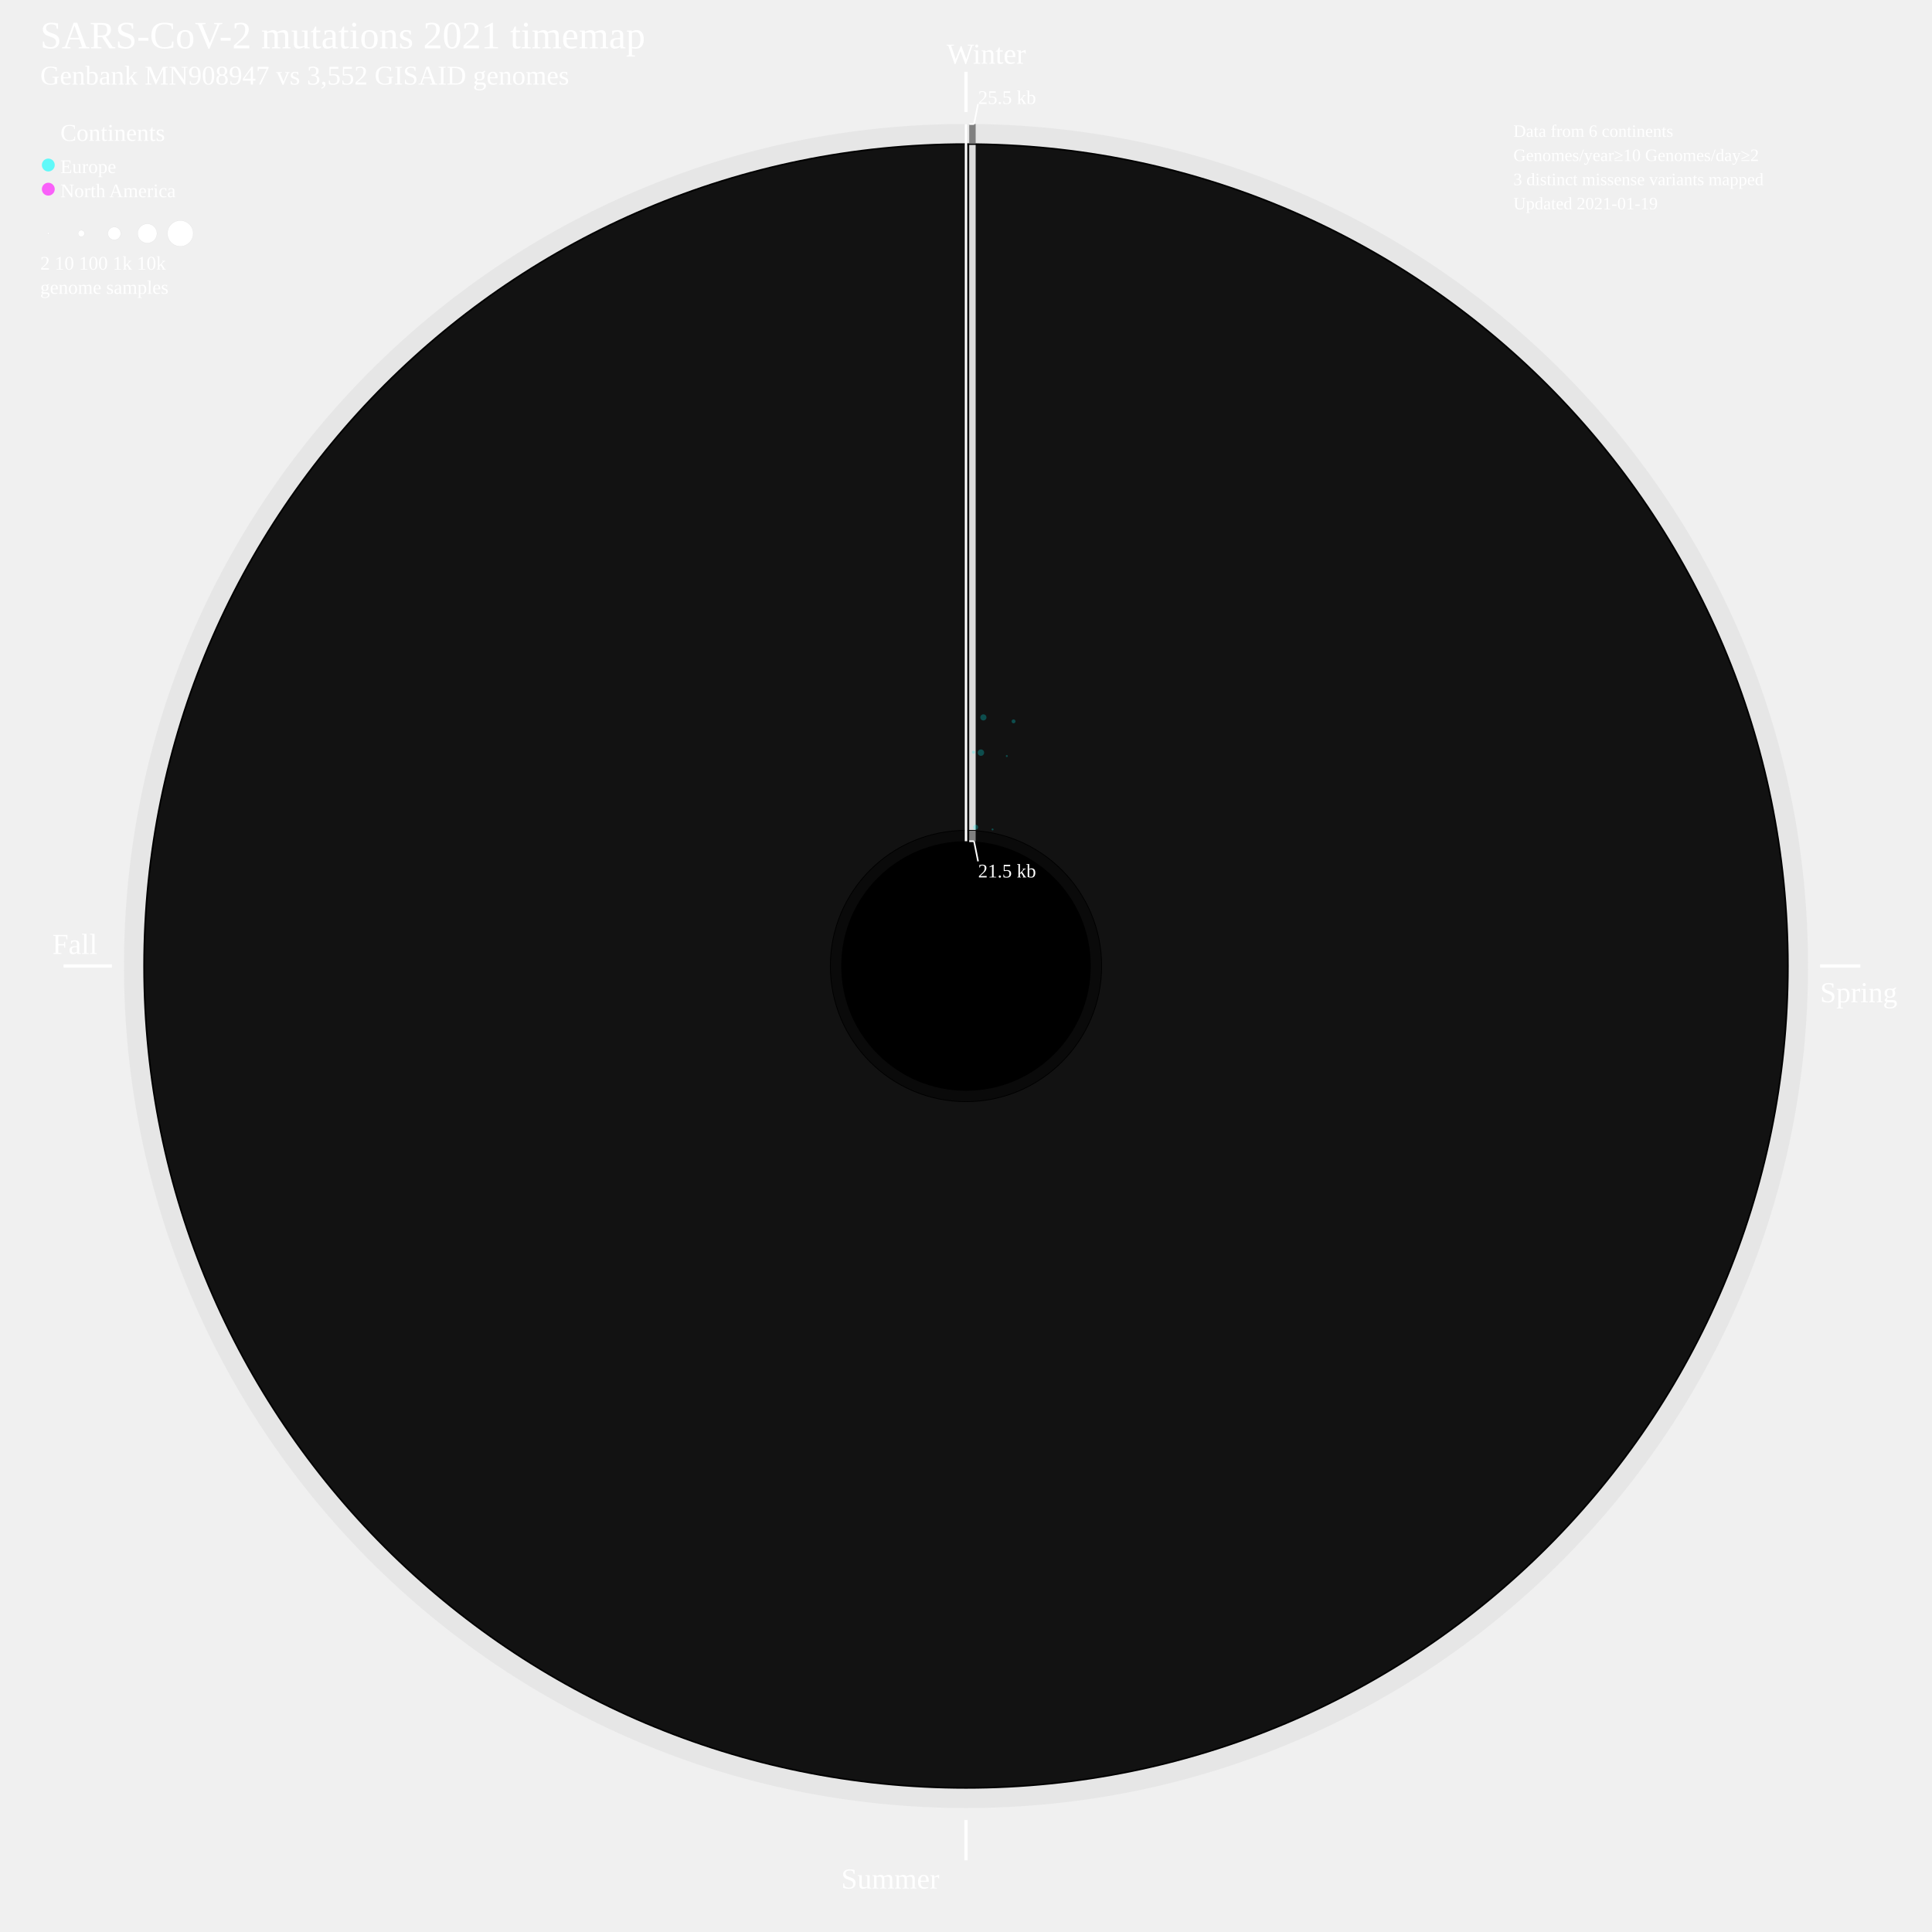
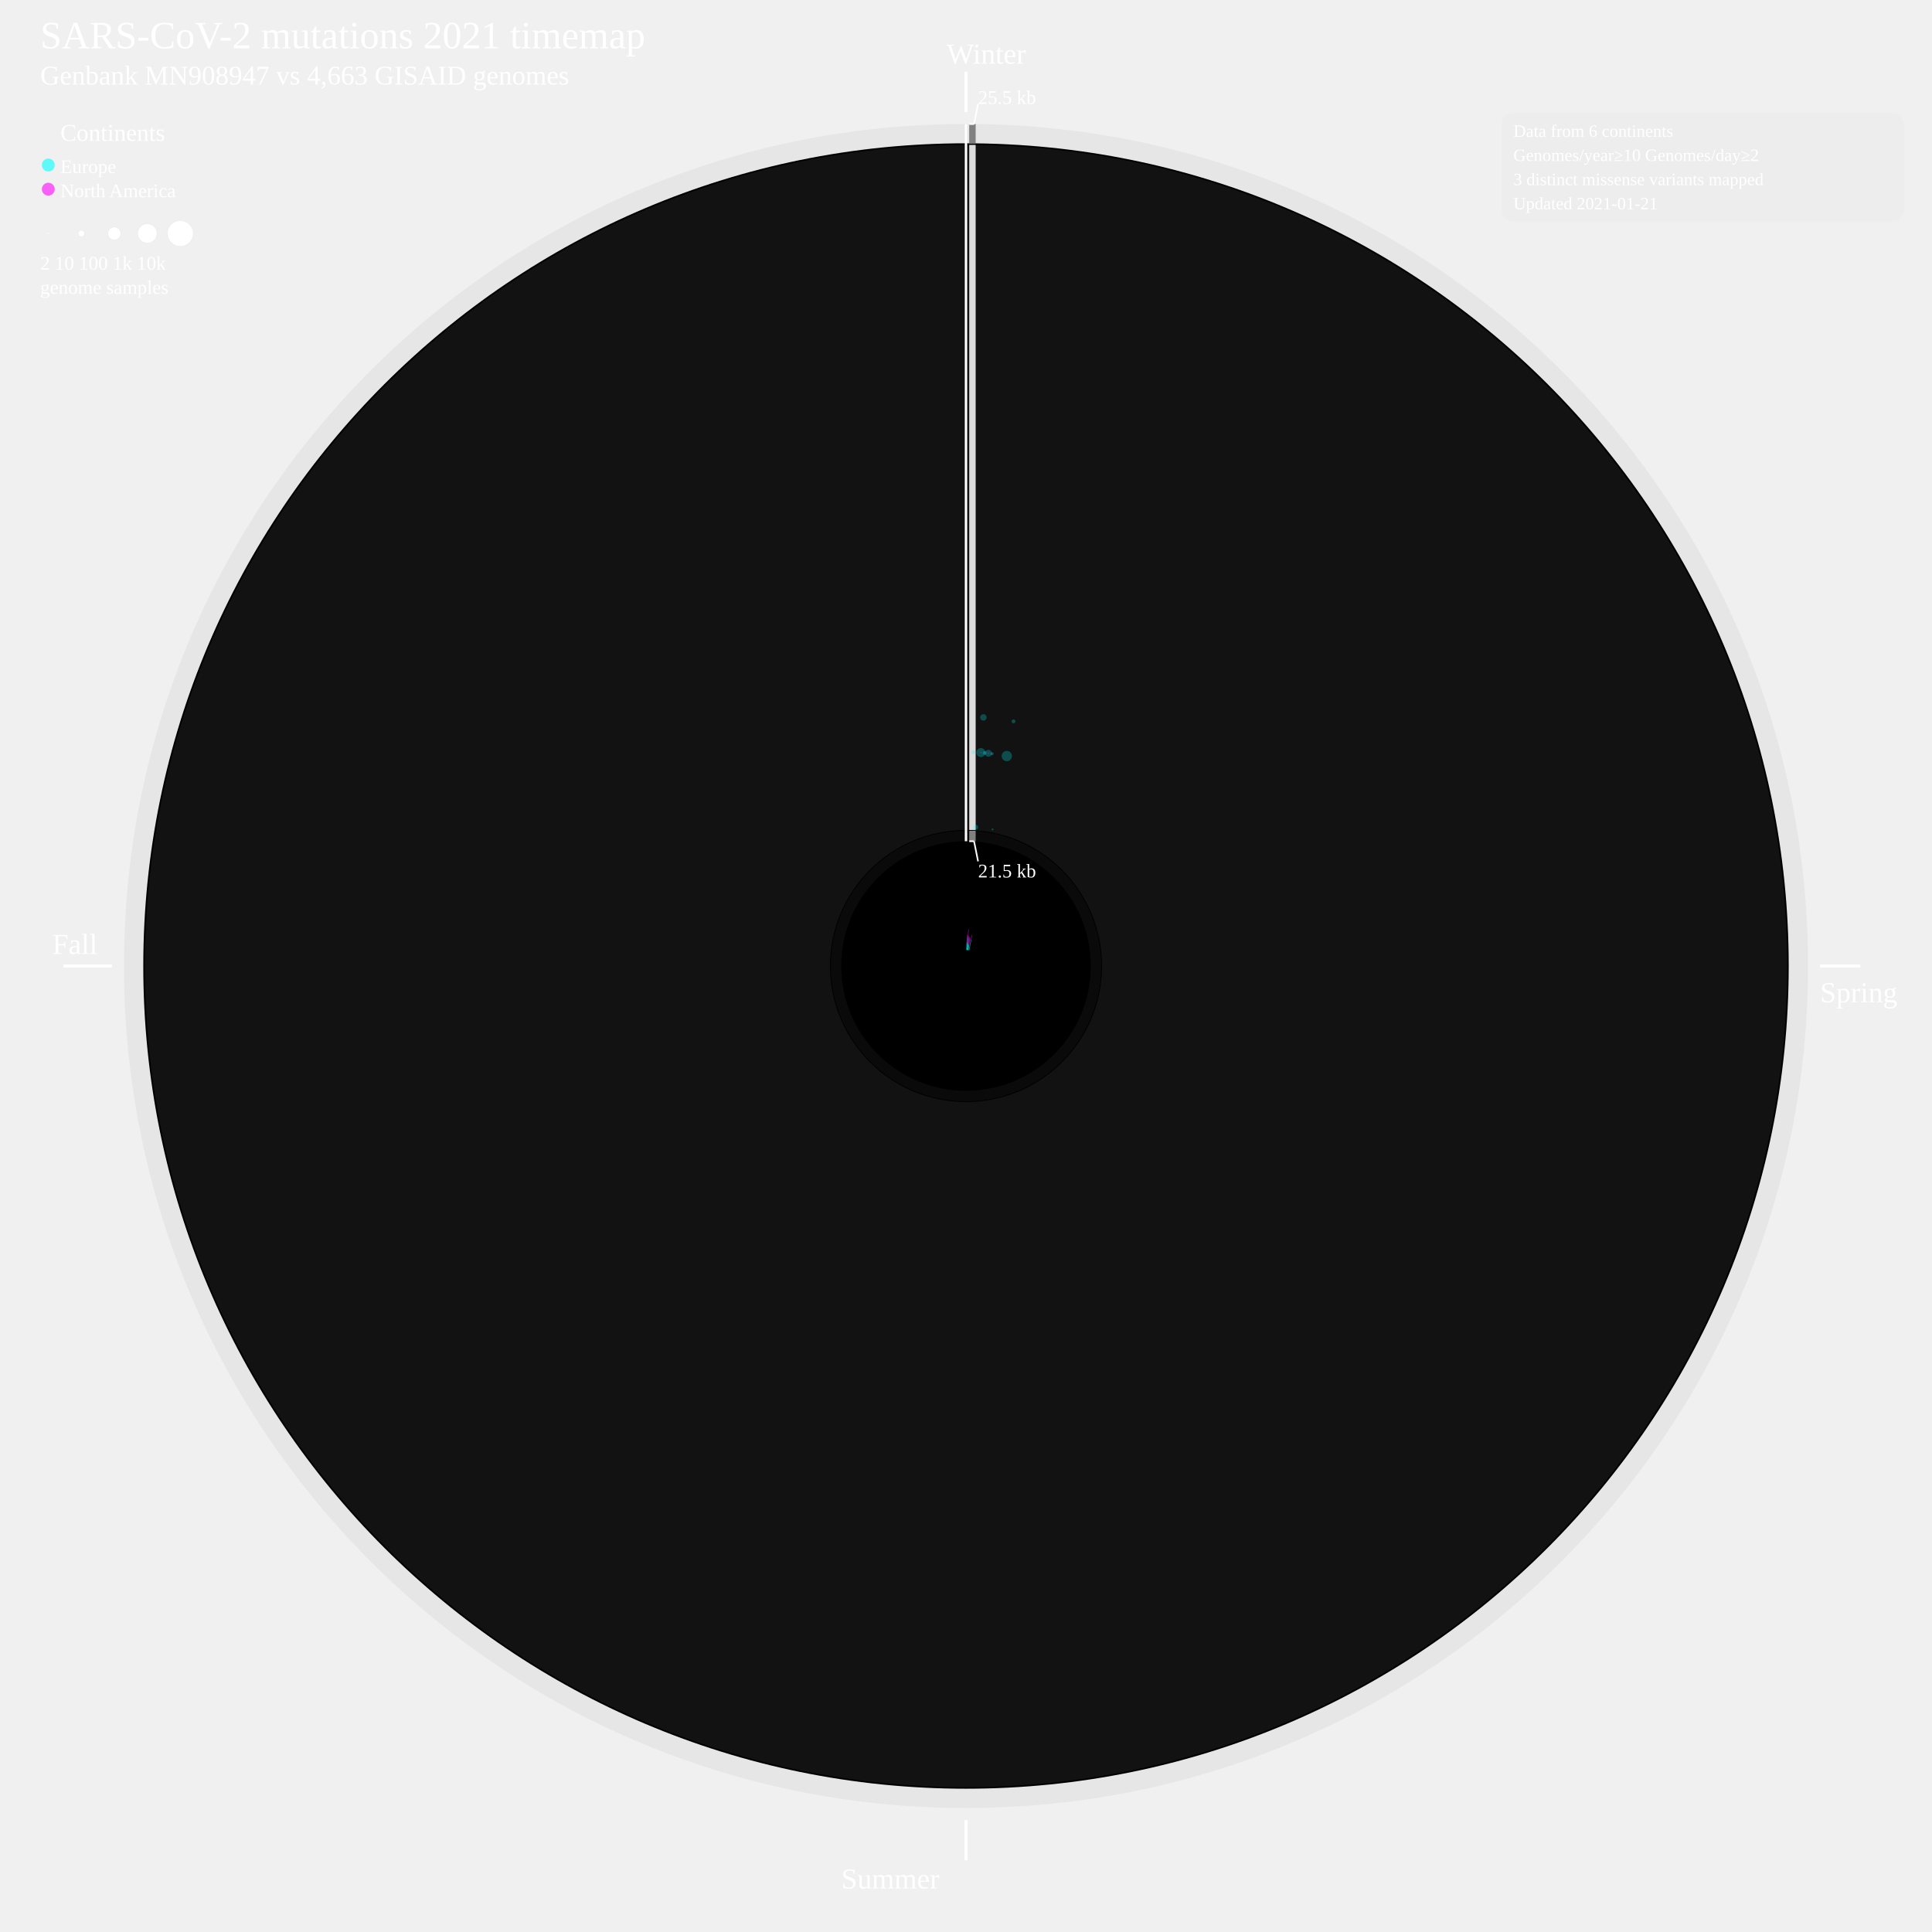
<svg xmlns="http://www.w3.org/2000/svg" width="2400" height="2400" style="background-color:black">
  <circle cx="1200" cy="1200" r="1046" style="fill:grey;stroke:black;stroke-width:0;fill-opacity:0.085;" />
  <circle cx="1200" cy="1200" r="1022" style="fill:black;stroke:black;stroke-width:0;fill-opacity:1;" />
  <circle cx="1200" cy="1200" r="1020" style="fill:gainsboro;stroke:black;stroke-width:0;fill-opacity:0.085;" />
  <circle cx="1200" cy="1200" r="169" style="fill:black;stroke:black;stroke-width:0;fill-opacity:1;" />
  <circle cx="1200" cy="1200" r="168" style="fill:grey;stroke:black;stroke-width:0;fill-opacity:0.085;" />
  <circle cx="1200" cy="1200" r="155" style="fill:black;stroke:black;stroke-width:0;fill-opacity:1;" />
  <text font-size="4.0em" x="50" y="60" fill="white">SARS-CoV-2 mutations 2021 timemap</text>
-   <text font-size="2.8em" x="50" y="105" fill="white">Genbank MN908947 vs 3,552 GISAID genomes</text>
+   <text font-size="2.8em" x="50" y="105" fill="white">Genbank MN908947 vs 4,663 GISAID genomes</text>
  <line x1="1200" y1="89.131" x2="1200" y2="139.131" style="stroke:white;stroke-width:4" />
  <text font-size="3.0em" x="1176" y="79.131" fill="white">Winter</text>
  <line x1="2261" y1="1200" x2="2311" y2="1200" style="stroke:white;stroke-width:4" />
  <text font-size="3.0em" x="2261" y="1245" fill="white">Spring</text>
  <line x1="1200" y1="2261" x2="1200" y2="2311" style="stroke:white;stroke-width:4" />
  <text font-size="3.0em" x="1045" y="2346" fill="white">Summer</text>
  <line x1="139" y1="1200" x2="79" y2="1200" style="stroke:white;stroke-width:4" />
  <text font-size="3.0em" x="65" y="1185" fill="white">Fall</text>
  <g>
    <line x1="1208" y1="1045" x2="1208" y2="1032" style="stroke:grey;stroke-width:8" />
  </g>
  <g>
    <line x1="1208" y1="1031" x2="1208" y2="180" style="stroke:gainsboro;stroke-width:8" />
  </g>
  <g>
    <line x1="1208" y1="178" x2="1208" y2="154" style="stroke:grey;stroke-width:8" />
  </g>
  <line x1="1200" y1="154.131" x2="1200" y2="1045" style="stroke:white;stroke-width:3" />
  <line x1="1204" y1="154.131" x2="1210" y2="154.131" style="stroke:white;stroke-width:2" />
  <line x1="1210" y1="154.131" x2="1215" y2="129.131" style="stroke:white;stroke-width:2" />
  <line x1="1204" y1="1045" x2="1210" y2="1045" style="stroke:white;stroke-width:2" />
  <line x1="1210" y1="1045" x2="1215" y2="1070" style="stroke:white;stroke-width:2" />
  <text font-size="2.0em" x="1215" y="129.131" fill="white">25.5 kb</text>
  <text font-size="2.0em" x="1215" y="1090" fill="white">21.5 kb</text>
  <text font-size="2.5em" x="75" y="175" fill="white">Continents</text>
  <circle cx="60" cy="205" r="8" style="fill:cyan;stroke:black;stroke-width:0;fill-opacity:0.6;" />
  <text font-size="2.0em" x="75" y="215" fill="white">Europe</text>
  <circle cx="60" cy="235" r="8" style="fill:fuchsia;stroke:black;stroke-width:0;fill-opacity:0.6;" />
  <text font-size="2.0em" x="75" y="245" fill="white">North America</text>
  <circle cx="60" cy="290" r="1.204" style="fill:white;stroke:lightgrey;stroke-width:0.2;" />
  <circle cx="101" cy="290" r="4" style="fill:white;stroke:lightgrey;stroke-width:0.2;" />
  <circle cx="142" cy="290" r="8" style="fill:white;stroke:lightgrey;stroke-width:0.2;" />
  <circle cx="183" cy="290" r="12" style="fill:white;stroke:lightgrey;stroke-width:0.2;" />
  <circle cx="224" cy="290" r="16" style="fill:white;stroke:lightgrey;stroke-width:0.2;" />
  <text font-size="2.0em" x="50" y="335" fill="white">2      10        100        1k        10k</text>
  <text font-size="2.0em" x="50" y="365" fill="white">genome samples</text>
  <g>
-     <circle cx="1209.273" cy="934.46" r="1.908" style="fill:cyan;stroke:black;stroke-width:0;fill-opacity:0.25;" />
+     <line x1="1200.7" y1="1180.0" x2="1201.1" y2="1169.9" style="stroke:cyan;stroke-width:0.8;stroke-opacity:50%;" />
  </g>
  <g>
-     <circle cx="1212.056" cy="1027.592" r="3.113" style="fill:cyan;stroke:black;stroke-width:0;fill-opacity:0.25;" />
+     <line x1="1201.1" y1="1169.9" x2="1201.4" y2="1161.1" style="stroke:fuchsia;stroke-width:0.8;stroke-opacity:50%;" />
  </g>
  <g>
-     <circle cx="1218.534" cy="934.946" r="4" style="fill:cyan;stroke:black;stroke-width:0;fill-opacity:0.25;" />
+     <circle cx="1209.3" cy="934.5" r="2.4" style="fill:cyan;stroke:black;stroke-width:0;fill-opacity:0.25;" />
  </g>
  <g>
-     <circle cx="1221.595" cy="891.177" r="3.817" style="fill:cyan;stroke:black;stroke-width:0;fill-opacity:0.25;" />
+     <line x1="1201.0" y1="1180.0" x2="1201.5" y2="1171.2" style="stroke:cyan;stroke-width:0.8;stroke-opacity:50%;" />
  </g>
  <g>
-     <circle cx="1232.977" cy="1030.347" r="1.204" style="fill:cyan;stroke:black;stroke-width:0;fill-opacity:0.25;" />
+     <line x1="1201.5" y1="1171.2" x2="1201.9" y2="1163.1" style="stroke:fuchsia;stroke-width:0.8;stroke-opacity:50%;" />
  </g>
  <g>
-     <circle cx="1250.698" cy="939.18" r="1.204" style="fill:cyan;stroke:black;stroke-width:0;fill-opacity:0.25;" />
+     <line x1="1201.4" y1="1180.0" x2="1202.4" y2="1165.0" style="stroke:cyan;stroke-width:0.8;stroke-opacity:50%;" />
  </g>
  <g>
-     <circle cx="1259.07" cy="896.111" r="2.408" style="fill:cyan;stroke:black;stroke-width:0;fill-opacity:0.25;" />
+     <line x1="1202.4" y1="1165.0" x2="1203.2" y2="1154.2" style="stroke:fuchsia;stroke-width:0.8;stroke-opacity:50%;" />
  </g>
+   <g>
+     <circle cx="1212.1" cy="1027.6" r="3.1" style="fill:cyan;stroke:black;stroke-width:0;fill-opacity:0.25;" />
+   </g>
+   <g>
+     <circle cx="1218.5" cy="934.9" r="5.6" style="fill:cyan;stroke:black;stroke-width:0;fill-opacity:0.25;" />
+   </g>
+   <g>
+     <circle cx="1218.5" cy="934.9" r="1.2" style="fill:fuchsia;stroke:black;stroke-width:0;fill-opacity:0.25;" />
+   </g>
+   <g>
+     <circle cx="1221.6" cy="891.2" r="4.0" style="fill:cyan;stroke:black;stroke-width:0;fill-opacity:0.25;" />
+   </g>
+   <g>
+     <line x1="1201.7" y1="1180.1" x2="1202.4" y2="1172.1" style="stroke:cyan;stroke-width:0.8;stroke-opacity:50%;" />
+   </g>
+   <g>
+     <line x1="1202.4" y1="1172.1" x2="1203.3" y2="1162.8" style="stroke:fuchsia;stroke-width:0.8;stroke-opacity:50%;" />
+   </g>
+   <g>
+     <circle cx="1223.2" cy="935.3" r="2.4" style="fill:cyan;stroke:black;stroke-width:0;fill-opacity:0.25;" />
+   </g>
+   <g>
+     <line x1="1202.1" y1="1180.1" x2="1202.8" y2="1173.1" style="stroke:cyan;stroke-width:0.8;stroke-opacity:50%;" />
+   </g>
+   <g>
+     <line x1="1202.8" y1="1173.1" x2="1203.9" y2="1163.2" style="stroke:fuchsia;stroke-width:0.8;stroke-opacity:50%;" />
+   </g>
+   <g>
+     <circle cx="1227.8" cy="935.8" r="4.3" style="fill:cyan;stroke:black;stroke-width:0;fill-opacity:0.25;" />
+   </g>
+   <g>
+     <circle cx="1227.8" cy="935.8" r="1.2" style="fill:fuchsia;stroke:black;stroke-width:0;fill-opacity:0.25;" />
+   </g>
+   <g>
+     <line x1="1202.4" y1="1180.1" x2="1203.2" y2="1174.0" style="stroke:cyan;stroke-width:0.8;stroke-opacity:50%;" />
+   </g>
+   <g>
+     <line x1="1203.2" y1="1174.0" x2="1204.3" y2="1165.0" style="stroke:fuchsia;stroke-width:0.8;stroke-opacity:50%;" />
+   </g>
+   <g>
+     <circle cx="1232.4" cy="936.3" r="1.9" style="fill:cyan;stroke:black;stroke-width:0;fill-opacity:0.25;" />
+   </g>
+   <g>
+     <circle cx="1232.4" cy="936.3" r="1.2" style="fill:fuchsia;stroke:black;stroke-width:0;fill-opacity:0.25;" />
+   </g>
+   <g>
+     <line x1="1202.8" y1="1180.2" x2="1203.7" y2="1173.7" style="stroke:cyan;stroke-width:0.8;stroke-opacity:50%;" />
+   </g>
+   <g>
+     <line x1="1203.7" y1="1173.7" x2="1204.9" y2="1165.0" style="stroke:fuchsia;stroke-width:0.8;stroke-opacity:50%;" />
+   </g>
+   <g>
+     <line x1="1203.8" y1="1180.4" x2="1206.3" y2="1167.5" style="stroke:cyan;stroke-width:0.8;stroke-opacity:50%;" />
+   </g>
+   <g>
+     <line x1="1206.3" y1="1167.5" x2="1207.5" y2="1161.3" style="stroke:fuchsia;stroke-width:0.8;stroke-opacity:50%;" />
+   </g>
+   <g>
+     <circle cx="1233.0" cy="1030.3" r="1.2" style="fill:cyan;stroke:black;stroke-width:0;fill-opacity:0.25;" />
+   </g>
+   <g>
+     <circle cx="1250.7" cy="939.2" r="6.4" style="fill:cyan;stroke:black;stroke-width:0;fill-opacity:0.25;" />
+   </g>
+   <g>
+     <circle cx="1259.1" cy="896.1" r="2.4" style="fill:cyan;stroke:black;stroke-width:0;fill-opacity:0.25;" />
+   </g>
+   <rect x="1865" y="140" width="500" height="135" rx="15" style="fill:gainsboro;stroke-width:0;fill-opacity:0.15;" />
  <text font-size="1.8em" x="1880" y="170" fill="white">Data from 6 continents</text>
  <text font-size="1.8em" x="1880" y="200" fill="white">Genomes/year≥10  Genomes/day≥2</text>
  <text font-size="1.8em" x="1880" y="230" fill="white">3 distinct missense variants mapped</text>
-   <text font-size="1.8em" x="1880" y="260" fill="white">Updated 2021-01-19</text>
+   <text font-size="1.8em" x="1880" y="260" fill="white">Updated 2021-01-21</text>
</svg>
